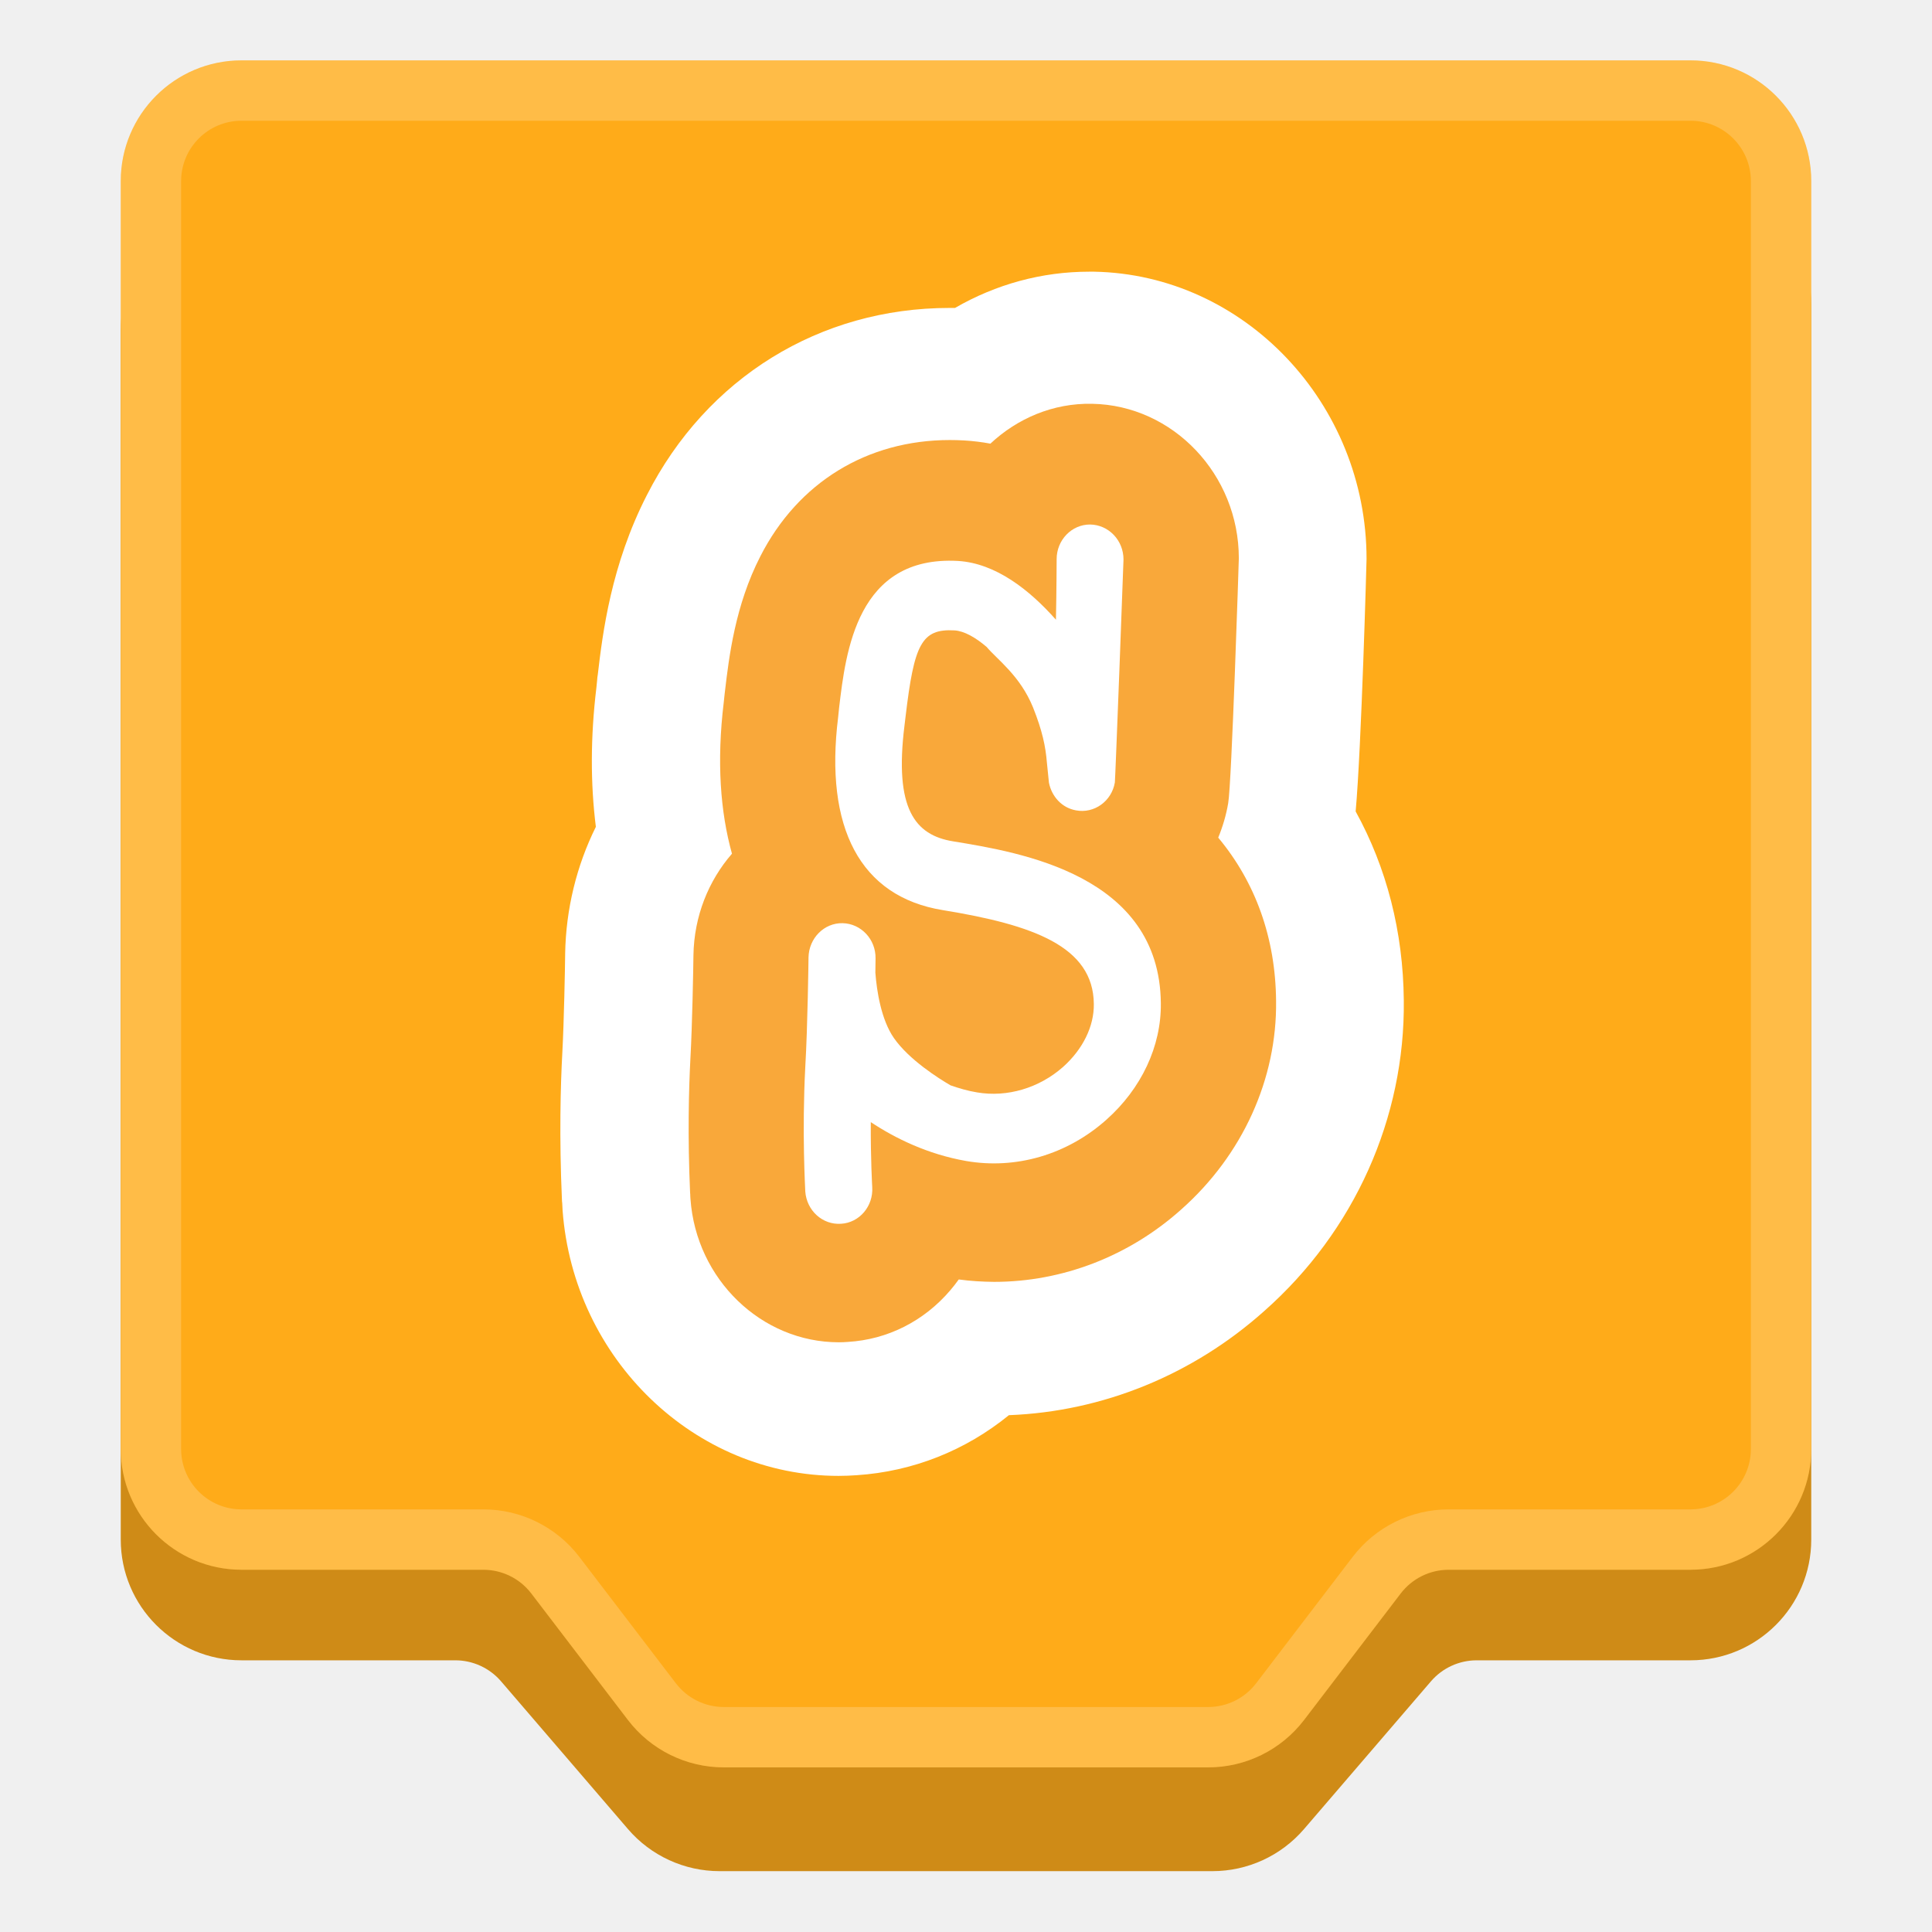
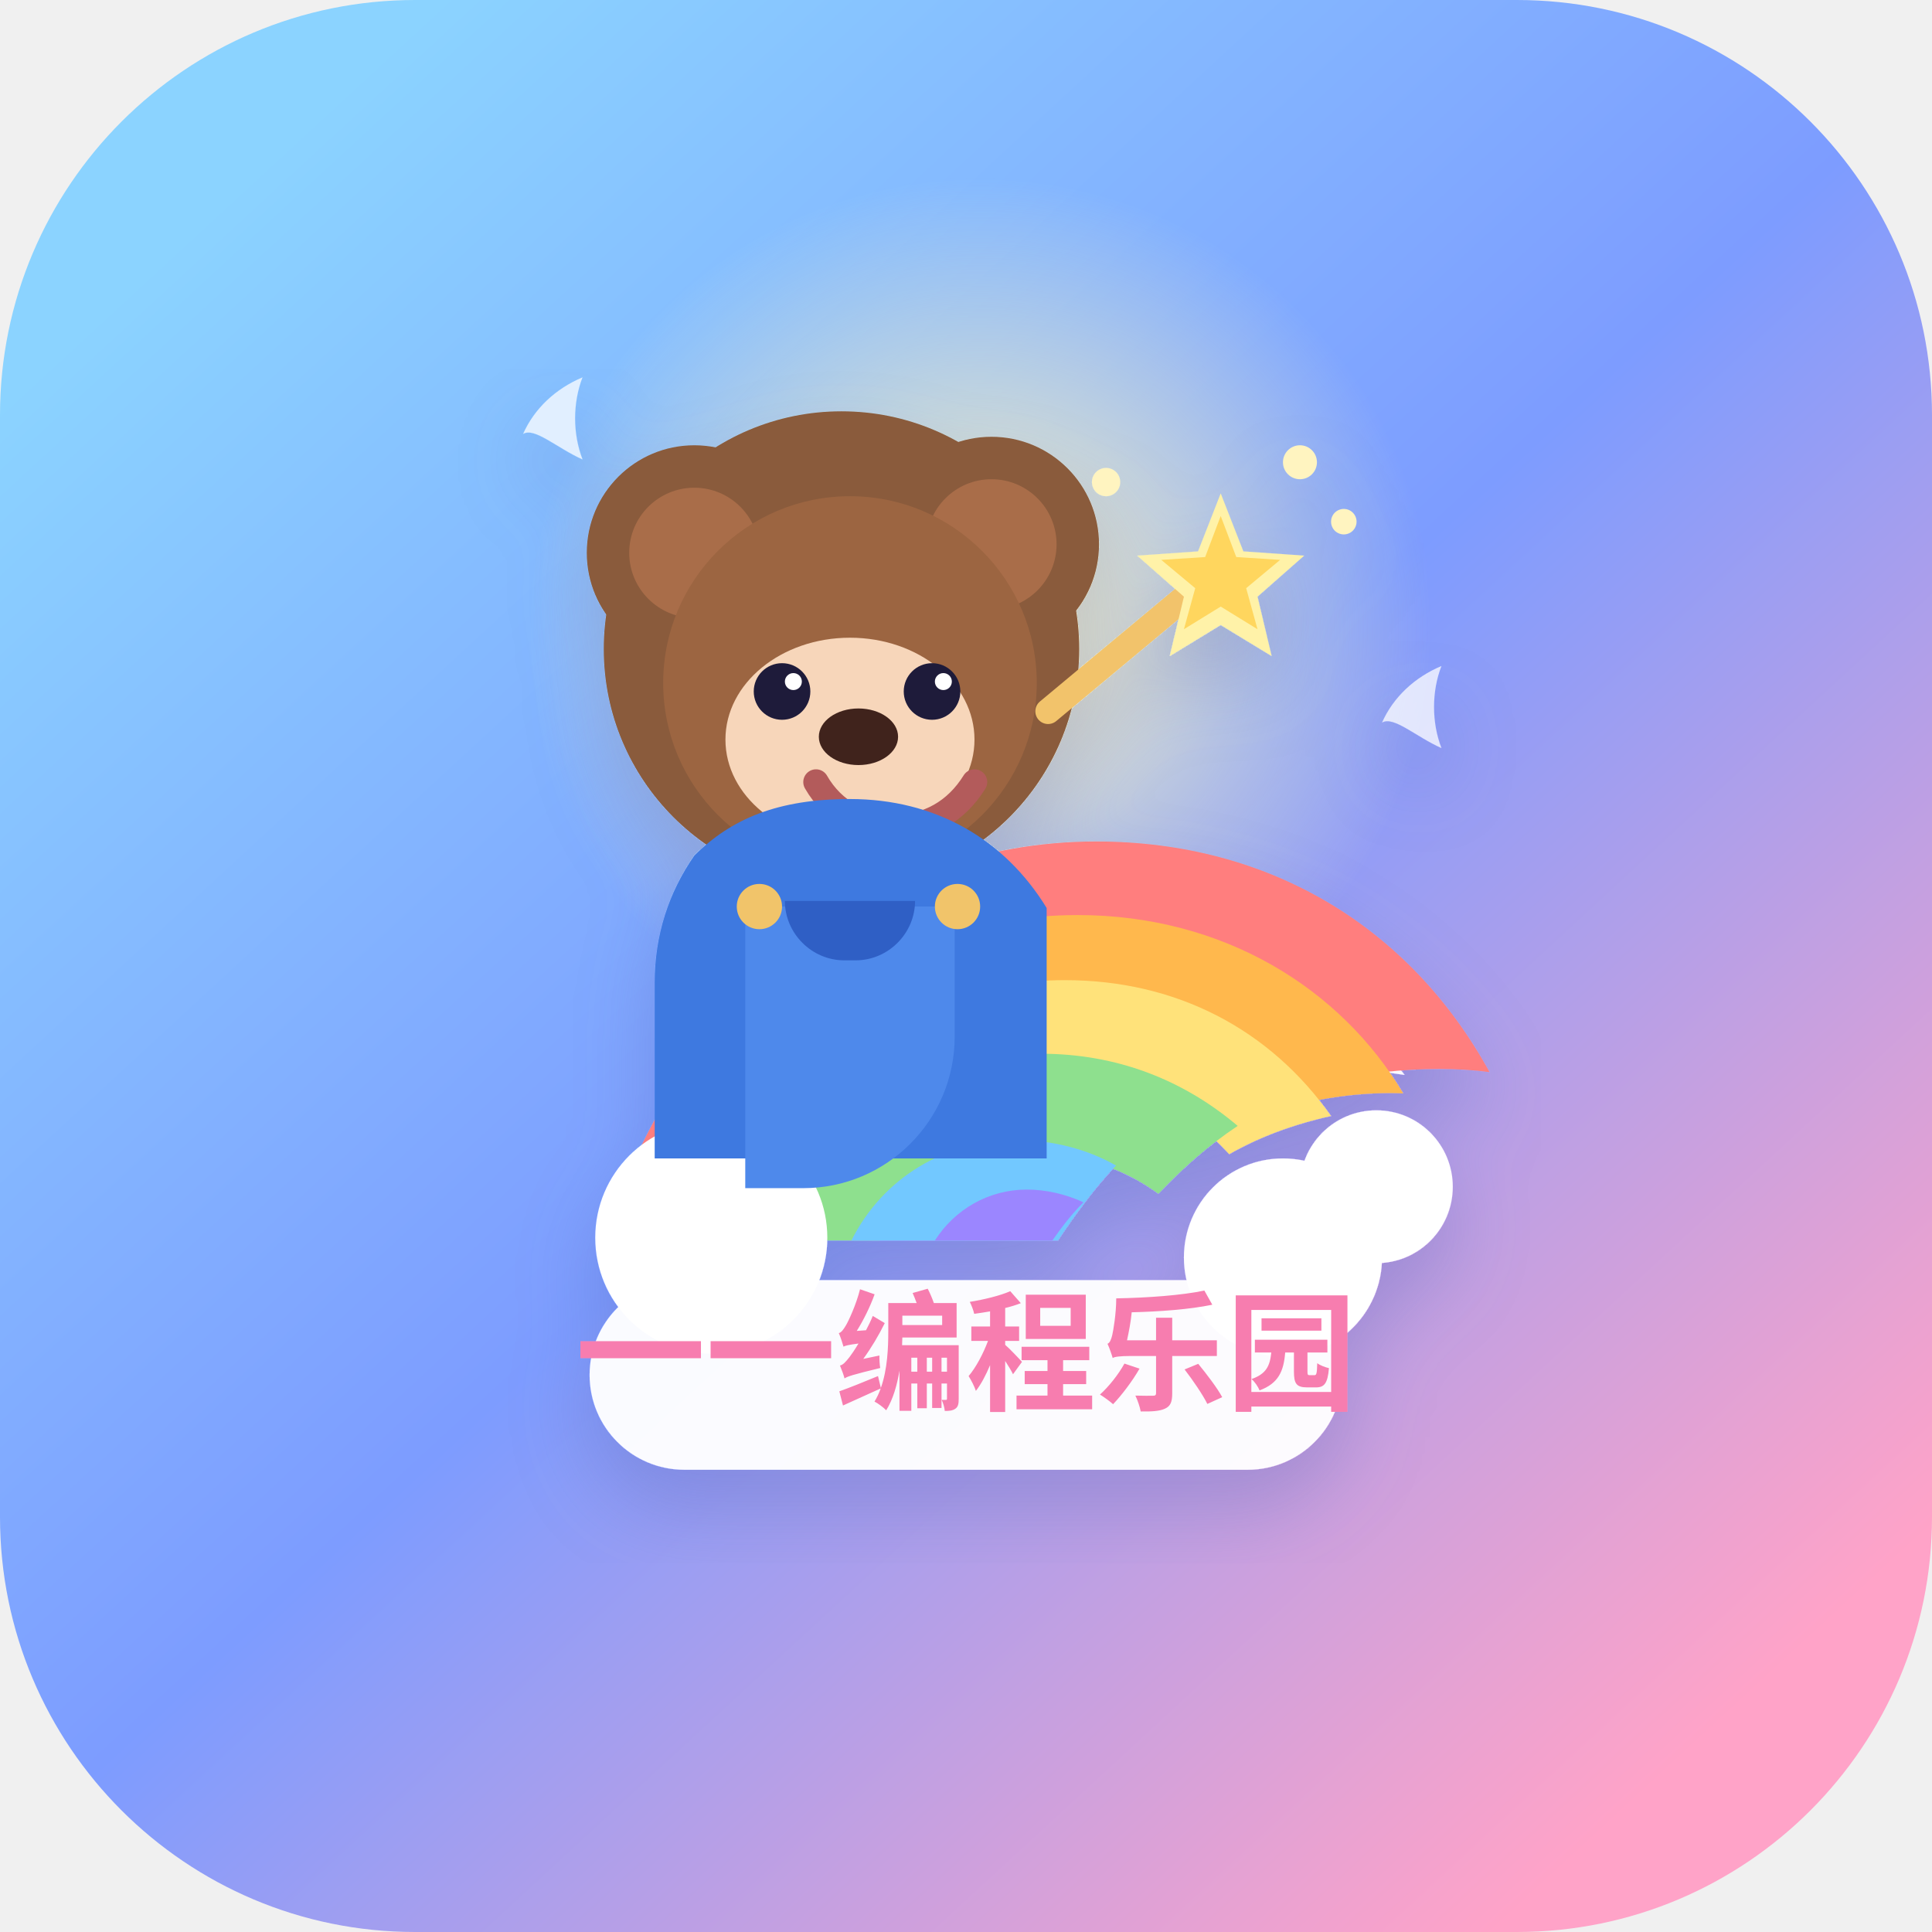
- <svg xmlns="http://www.w3.org/2000/svg" width="1024px" height="1024px" viewBox="0 0 1024 1024" version="1.1">
-   <g id="Master-1024x1024" stroke="none" stroke-width="1" fill="none" fill-rule="evenodd">
-     <g id="Icon" transform="translate(64, 32)">
-       <g id="Block">
-         <path d="M-7.26878332e-14,142.867 L-5.25801624e-13,784 C-5.2147296e-13,819.346 28.654,848 64,848 L177.303,848 C186.633,848 195.497,852.071 201.577,859.148 L268.847,937.456 C281.005,951.609 298.735,959.752 317.393,959.752 L578.607,959.752 C597.265,959.752 614.995,951.609 627.153,937.456 L694.423,859.148 C700.503,852.071 709.367,848 718.697,848 L832,848 C867.346,848 896,819.346 896,784 L896,129.153 C896,93.807 867.346,65.153 832,65.153 C831.619,65.153 831.238,65.156 830.857,65.163 L62.857,78.878 C27.962,79.501 -1.02461891e-13,107.967 -1.13686838e-13,142.867 Z" id="block-shadow" fill="#CF8B17" />
-         <path d="M-1.90311766e-12,64 L-2.55795385e-13,736 C-1.25891707e-13,771.346 28.654,800 64,800 L192.174,800 C202.148,800 211.552,804.651 217.606,812.578 L268.789,879.597 C280.896,895.45 299.704,904.752 319.652,904.752 L576.348,904.752 C596.296,904.752 615.104,895.45 627.211,879.597 L678.394,812.578 C684.448,804.651 693.852,800 703.826,800 L832,800 C867.346,800 896,771.346 896,736 L896,64 C896,28.654 867.346,-2.098882e-11 832,-2.0982327e-11 L64,-2.11173301e-11 C28.654,-2.11108371e-11 -2.05069174e-12,28.654 -2.04636308e-12,64 Z" id="block" fill="#FFAB19" />
-         <path d="M32,64 L32,736 C32,753.673 46.327,768 64,768 L192.174,768 C212.122,768 230.93,777.302 243.037,793.155 L294.22,860.174 C300.274,868.101 309.678,872.752 319.652,872.752 L576.348,872.752 C586.322,872.752 595.726,868.101 601.78,860.174 L652.963,793.155 C665.07,777.302 683.878,768 703.826,768 L832,768 C849.673,768 864,753.673 864,736 L864,64 C864,46.327 849.673,32 832,32 L64,32 C46.327,32 32,46.327 32,64 Z M-2.04636308e-12,64 C-2.05069174e-12,28.654 28.654,-2.11108371e-11 64,-2.11173301e-11 L832,-2.0982327e-11 C867.346,-2.098882e-11 896,28.654 896,64 L896,736 C896,771.346 867.346,800 832,800 L703.826,800 C693.852,800 684.448,804.651 678.394,812.578 L627.211,879.597 C615.104,895.45 596.296,904.752 576.348,904.752 L319.652,904.752 C299.704,904.752 280.896,895.45 268.789,879.597 L217.606,812.578 C211.552,804.651 202.148,800 192.174,800 L64,800 C28.654,800 -1.25891707e-13,771.346 -2.55795385e-13,736 L-2.04636308e-12,64 Z" id="block-outline" fill-opacity="0.2" fill="#FFFFFF" fill-rule="nonzero" />
-       </g>
-       <g id="Scratch-S" transform="translate(233, 112)">
-         <path d="M447.04,386.119 C447.785,448.505 420.86,508.556 373.224,550.74 C335.313,584.679 287.483,604.175 237.744,606.073 C214.752,624.797 186.873,635.931 157.019,637.895 C153.832,638.114 150.644,638.248 147.457,638.248 C71.198,638.248 7.025,576.433 1.184,497.507 C1.119,496.6 1.055,495.324 0.99,493.695 C0.909,493.141 0.844,492.57 0.844,491.948 C-0.644,458.715 0.1,431.259 1.055,413.777 C1.928,397.656 2.479,368.655 2.543,361.904 L2.543,361.484 C2.948,337.89 8.579,314.867 18.821,294.229 C15.908,271.138 15.973,246.436 19.096,220.524 L19.501,216.494 C19.581,216.007 19.581,215.436 19.63,214.949 C19.711,214.529 19.776,214.042 19.84,213.555 C22.413,191.506 26.895,155.385 45.891,118.356 C77.508,56.256 137.489,19.211 206.273,19.211 L209.186,19.211 C230.835,6.684 255.187,0 280.218,0 L282.872,0 C362.513,1.478 427.3,69.775 427.3,152.295 C427.3,153.202 424.582,252.196 421.523,286.067 C438.011,315.992 446.7,349.931 447.04,386.119" id="scratch-white-outline" fill="#FFFFFF" />
-         <path d="M379.345,386.496 C379.896,427.823 361.579,468.244 329.072,497.043 C301.468,521.763 266.195,535.415 229.902,535.415 C223.656,535.348 217.345,534.995 211.164,534.139 C209.741,536.12 208.252,538.018 206.699,539.848 C192.719,556.255 173.447,565.978 152.413,567.238 C150.795,567.372 149.225,567.439 147.607,567.439 C106.557,567.439 72.028,534.072 68.969,491.552 C68.905,490.712 68.84,489.856 68.84,488.949 L68.775,488.311 C67.416,458.033 68.096,433.113 68.905,417.546 C69.924,399.527 70.474,368.897 70.539,362.28 C70.879,341.575 78.532,322.783 90.959,308.476 C84.778,286.309 82.804,259.692 86.606,228.223 L87.092,223.638 C87.156,223.285 87.156,222.933 87.221,222.58 C89.389,204.141 92.642,176.887 106.007,150.841 C125.957,111.697 162.59,89.228 206.424,89.228 C208.867,89.228 211.44,89.295 214.093,89.446 C218.705,89.731 223.381,90.286 227.928,91.142 C242.166,77.825 261.098,69.58 281.857,70.017 C324.736,70.789 359.605,107.532 359.605,151.899 C359.605,152.873 355.803,271.38 353.974,281.658 C352.89,288.072 351.062,294.185 348.683,299.962 C368.424,323.623 379.07,353.128 379.345,386.496" id="scratch-orange-outline" fill="#F9A83A" />
-         <path d="M208.175,301.929 C187.836,298.638 176.979,284.515 182.367,240.82 L182.998,235.547 C187.529,197.578 191.331,189.131 208.936,190.122 C214.081,190.458 220.019,193.833 225.941,198.888 C231.443,205.488 243.659,214.035 250.536,230.962 C255.471,243.389 257.17,251.5 257.882,260.216 L258.966,270.913 L258.966,270.862 C260.422,278.184 265.827,284.196 273.302,285.506 C282.93,287.336 292.217,280.686 293.9,270.694 C294.126,269.502 298.479,154.42 298.479,152.54 C298.479,142.397 290.648,134.168 280.81,134 C271.004,133.95 263.044,142.229 263.044,152.338 C263.044,152.556 262.995,168.442 262.671,184.463 C248.691,168.678 230.796,154.538 210.764,153.312 C157.142,150.34 151.284,201.508 147.757,230.996 L147.223,236.219 C139.99,294.49 158.727,331.25 202.722,338.387 C250.536,346.179 282.46,357.581 282.752,388.111 C282.93,399.983 276.91,412.158 266.409,421.528 C253.756,432.696 236.831,437.717 220.877,434.996 C215.926,434.207 211.282,432.796 206.832,431.268 C200.57,427.641 184.794,417.683 176.785,406.18 C170.038,396.473 167.691,381.225 166.963,371.553 C167.044,367.22 167.06,364.349 167.06,364.029 C167.238,353.836 159.358,345.54 149.65,345.305 C139.796,345.07 131.706,353.299 131.528,363.475 C131.528,363.811 131.091,399.866 129.813,421.579 C127.984,456.558 129.813,486.181 129.813,487.474 C130.541,497.634 138.955,505.291 148.76,504.62 C158.533,504.082 165.976,495.283 165.297,485.106 C165.297,484.938 164.423,470.58 164.536,450.748 C177.545,459.363 194.632,467.742 214.971,471.336 C241.507,475.954 268.642,467.994 289.369,449.505 C307.929,433.032 318.559,410.512 318.268,387.724 C317.637,319.696 243.659,307.74 208.175,301.929" id="scratch-white-fill" fill="#FFFFFF" />
-       </g>
+ <svg xmlns="http://www.w3.org/2000/svg" width="1024" height="1024" viewBox="0 0 1024 1024" fill="none">
+   <defs>
+     <linearGradient id="bg" x1="128" y1="96" x2="896" y2="928" gradientUnits="userSpaceOnUse">
+       <stop stop-color="#8BD3FF" />
+       <stop offset="0.5" stop-color="#7D9CFF" />
+       <stop offset="1" stop-color="#FFA3C8" />
+     </linearGradient>
+     <radialGradient id="glow" cx="0" cy="0" r="1" gradientUnits="userSpaceOnUse" gradientTransform="translate(522 274) rotate(90) scale(320)">
+       <stop stop-color="#FFF6BF" />
+       <stop offset="1" stop-color="#FFF6BF" stop-opacity="0" />
+     </radialGradient>
+     <filter id="shadow" x="106" y="90" width="812" height="844" filterUnits="userSpaceOnUse" color-interpolation-filters="sRGB">
+       <feFlood flood-opacity="0" result="BackgroundImageFix" />
+       <feColorMatrix in="SourceAlpha" type="matrix" values="0 0 0 0 0 0 0 0 0 0 0 0 0 0 0 0 0 0 127 0" result="hardAlpha" />
+       <feOffset dy="28" />
+       <feGaussianBlur stdDeviation="26" />
+       <feComposite in2="hardAlpha" operator="out" />
+       <feColorMatrix type="matrix" values="0 0 0 0 0.294 0 0 0 0 0.329 0 0 0 0 0.651 0 0 0 0.25 0" />
+       <feBlend mode="normal" in2="BackgroundImageFix" result="effect1_dropShadow_1_1" />
+       <feBlend mode="normal" in="SourceGraphic" in2="effect1_dropShadow_1_1" result="shape" />
+     </filter>
+   </defs>
+   <rect width="1024" height="1024" rx="220" fill="url(#bg)" />
+   <g transform="translate(128 128) scale(0.75)">
+     <circle cx="522" cy="274" r="320" fill="url(#glow)" />
+     <g filter="url(#shadow)">
+       <path d="M286 708C334 573 455 484 596 484C694 484 772 523 822 589C776 582 746 582 676 596C651 560 608 538 558 538C460 538 372 602 328 708H286Z" fill="#FFFFFF" fill-opacity="0.94" />
+       <path d="M256 706C309 537 442 424 604 424C727 424 826 485 882 587C860 584 834 584 807 587C760 521 691 488 604 488C474 488 366 574 314 706H256Z" fill="#FF7E7E" />
+       <path d="M292 706C340 567 454 476 591 476C694 476 777 528 821 602C796 601 769 604 742 611C705 568 652 544 591 544C500 544 420 609 378 706H292Z" fill="#FFB84D" />
+       <path d="M330 706C373 594 467 522 582 522C661 522 727 557 770 618C743 624 719 633 698 645C666 610 626 590 582 590C507 590 443 638 409 706H330Z" fill="#FFE27A" />
+       <path d="M373 706C406 625 478 574 565 574C618 574 665 592 704 625C683 639 665 655 648 673C622 654 594 646 565 646C516 646 475 670 451 706H373Z" fill="#8EE08E" />
+       <path d="M431 706C453 662 497 635 548 635C572 635 597 641 618 653C602 670 589 688 577 706H431Z" fill="#72C8FF" />
+       <path d="M490 706C504 684 528 670 555 670C568 670 582 673 595 679C587 687 580 696 573 706H490Z" fill="#9B86FF" />
+       <circle cx="332" cy="704" r="82" fill="#FFFFFF" />
+       <circle cx="736" cy="718" r="70" fill="#FFFFFF" />
+       <circle cx="802" cy="668" r="54" fill="#FFFFFF" />
+       <circle cx="424" cy="288" r="168" fill="#8A5B3C" />
+       <circle cx="320" cy="220" r="76" fill="#8A5B3C" />
+       <circle cx="530" cy="214" r="76" fill="#8A5B3C" />
+       <circle cx="320" cy="220" r="46" fill="#A96D49" />
+       <circle cx="530" cy="214" r="46" fill="#A96D49" />
+       <circle cx="430" cy="312" r="132" fill="#9C6541" />
+       <ellipse cx="430" cy="352" rx="88" ry="72" fill="#F7D6BA" />
+       <circle cx="382" cy="318" r="20" fill="#1E1B3A" />
+       <circle cx="488" cy="318" r="20" fill="#1E1B3A" />
+       <circle cx="390" cy="311" r="6" fill="#FFFFFF" />
+       <circle cx="496" cy="311" r="6" fill="#FFFFFF" />
+       <ellipse cx="436" cy="350" rx="28" ry="20" fill="#40231C" />
+       <path d="M406 382C418 403 439 414 462 414C485 414 505 403 518 382" stroke="#B35B5B" stroke-width="18" stroke-linecap="round" />
+       <path d="M320 434C346 408 379 394 430 394C490 394 539 422 569 471V648H292V524C292 490 302 460 320 434Z" fill="#3E79E0" />
+       <path d="M356 470H504V562C504 621 456 669 397 669H356V470Z" fill="#4E89EB" />
+       <path d="M384 466H476C476 489 457 508 434 508H426C403 508 384 489 384 466Z" fill="#2F5FC5" />
+       <circle cx="366" cy="470" r="16" fill="#F1C46A" />
+       <circle cx="506" cy="470" r="16" fill="#F1C46A" />
+       <path d="M570 332L690 232" stroke="#F2C36B" stroke-width="18" stroke-linecap="round" />
+       <path d="M692 178L708 219L751 222L718 251L728 293L692 271L656 293L666 251L633 222L676 219L692 178Z" fill="#FFF2A8" />
+       <path d="M692 194L703 223L734 225L710 245L718 274L692 258L666 274L674 245L650 225L681 223L692 194Z" fill="#FFD65E" />
+       <circle cx="748" cy="156" r="12" fill="#FFF4C0" />
+       <circle cx="779" cy="198" r="9" fill="#FFF4C0" />
+       <circle cx="611" cy="170" r="10" fill="#FFF4C0" />
+       <path d="M199 136C207 118 222 104 241 96C234 114 234 136 241 154C223 146 207 131 199 136Z" fill="#FFFFFF" fill-opacity="0.75" />
+       <path d="M806 340C814 322 829 308 848 300C841 318 841 340 848 358C830 350 814 335 806 340Z" fill="#FFFFFF" fill-opacity="0.75" />
+       <rect x="246" y="734" width="532" height="134" rx="67" fill="#FFFFFF" fill-opacity="0.96" />
+       <text x="512" y="819" text-anchor="middle" font-size="92" font-weight="700" fill="#F77DAF" font-family="PingFang SC, Hiragino Sans GB, Microsoft YaHei, Arial, sans-serif">一一编程乐园</text>
    </g>
  </g>
</svg>
